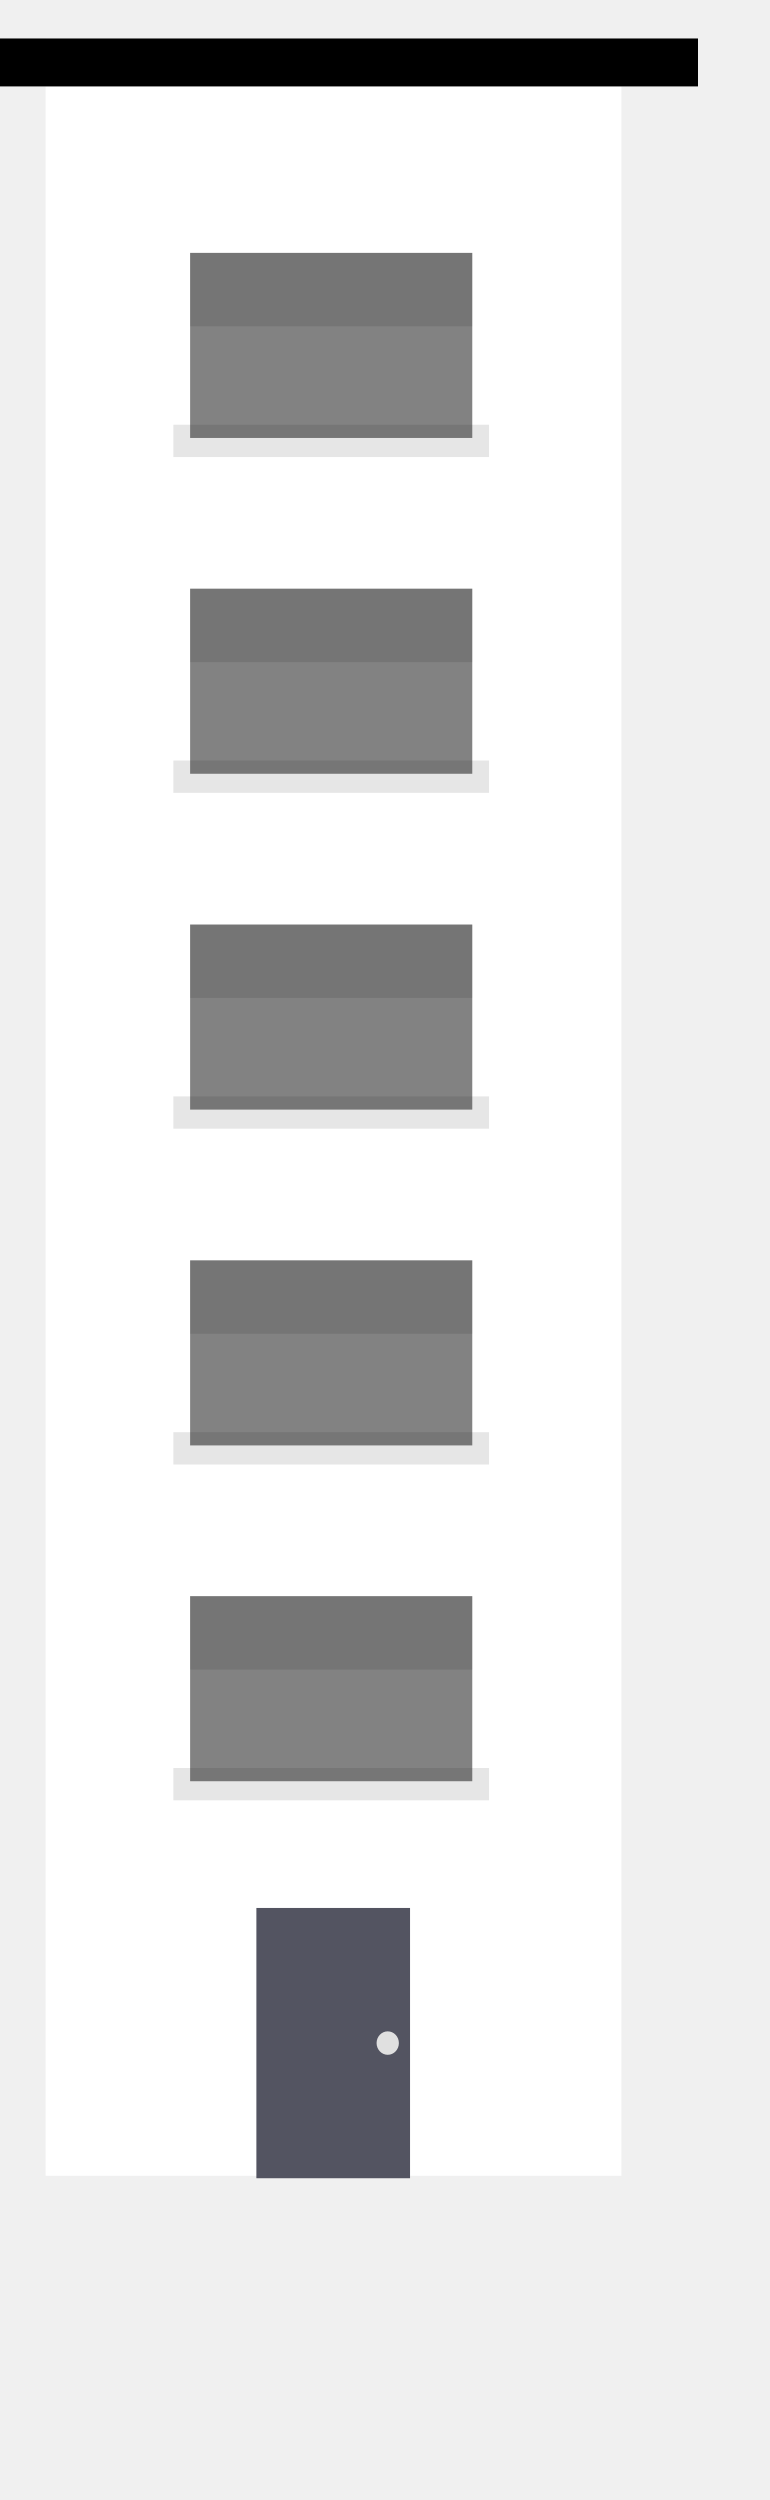
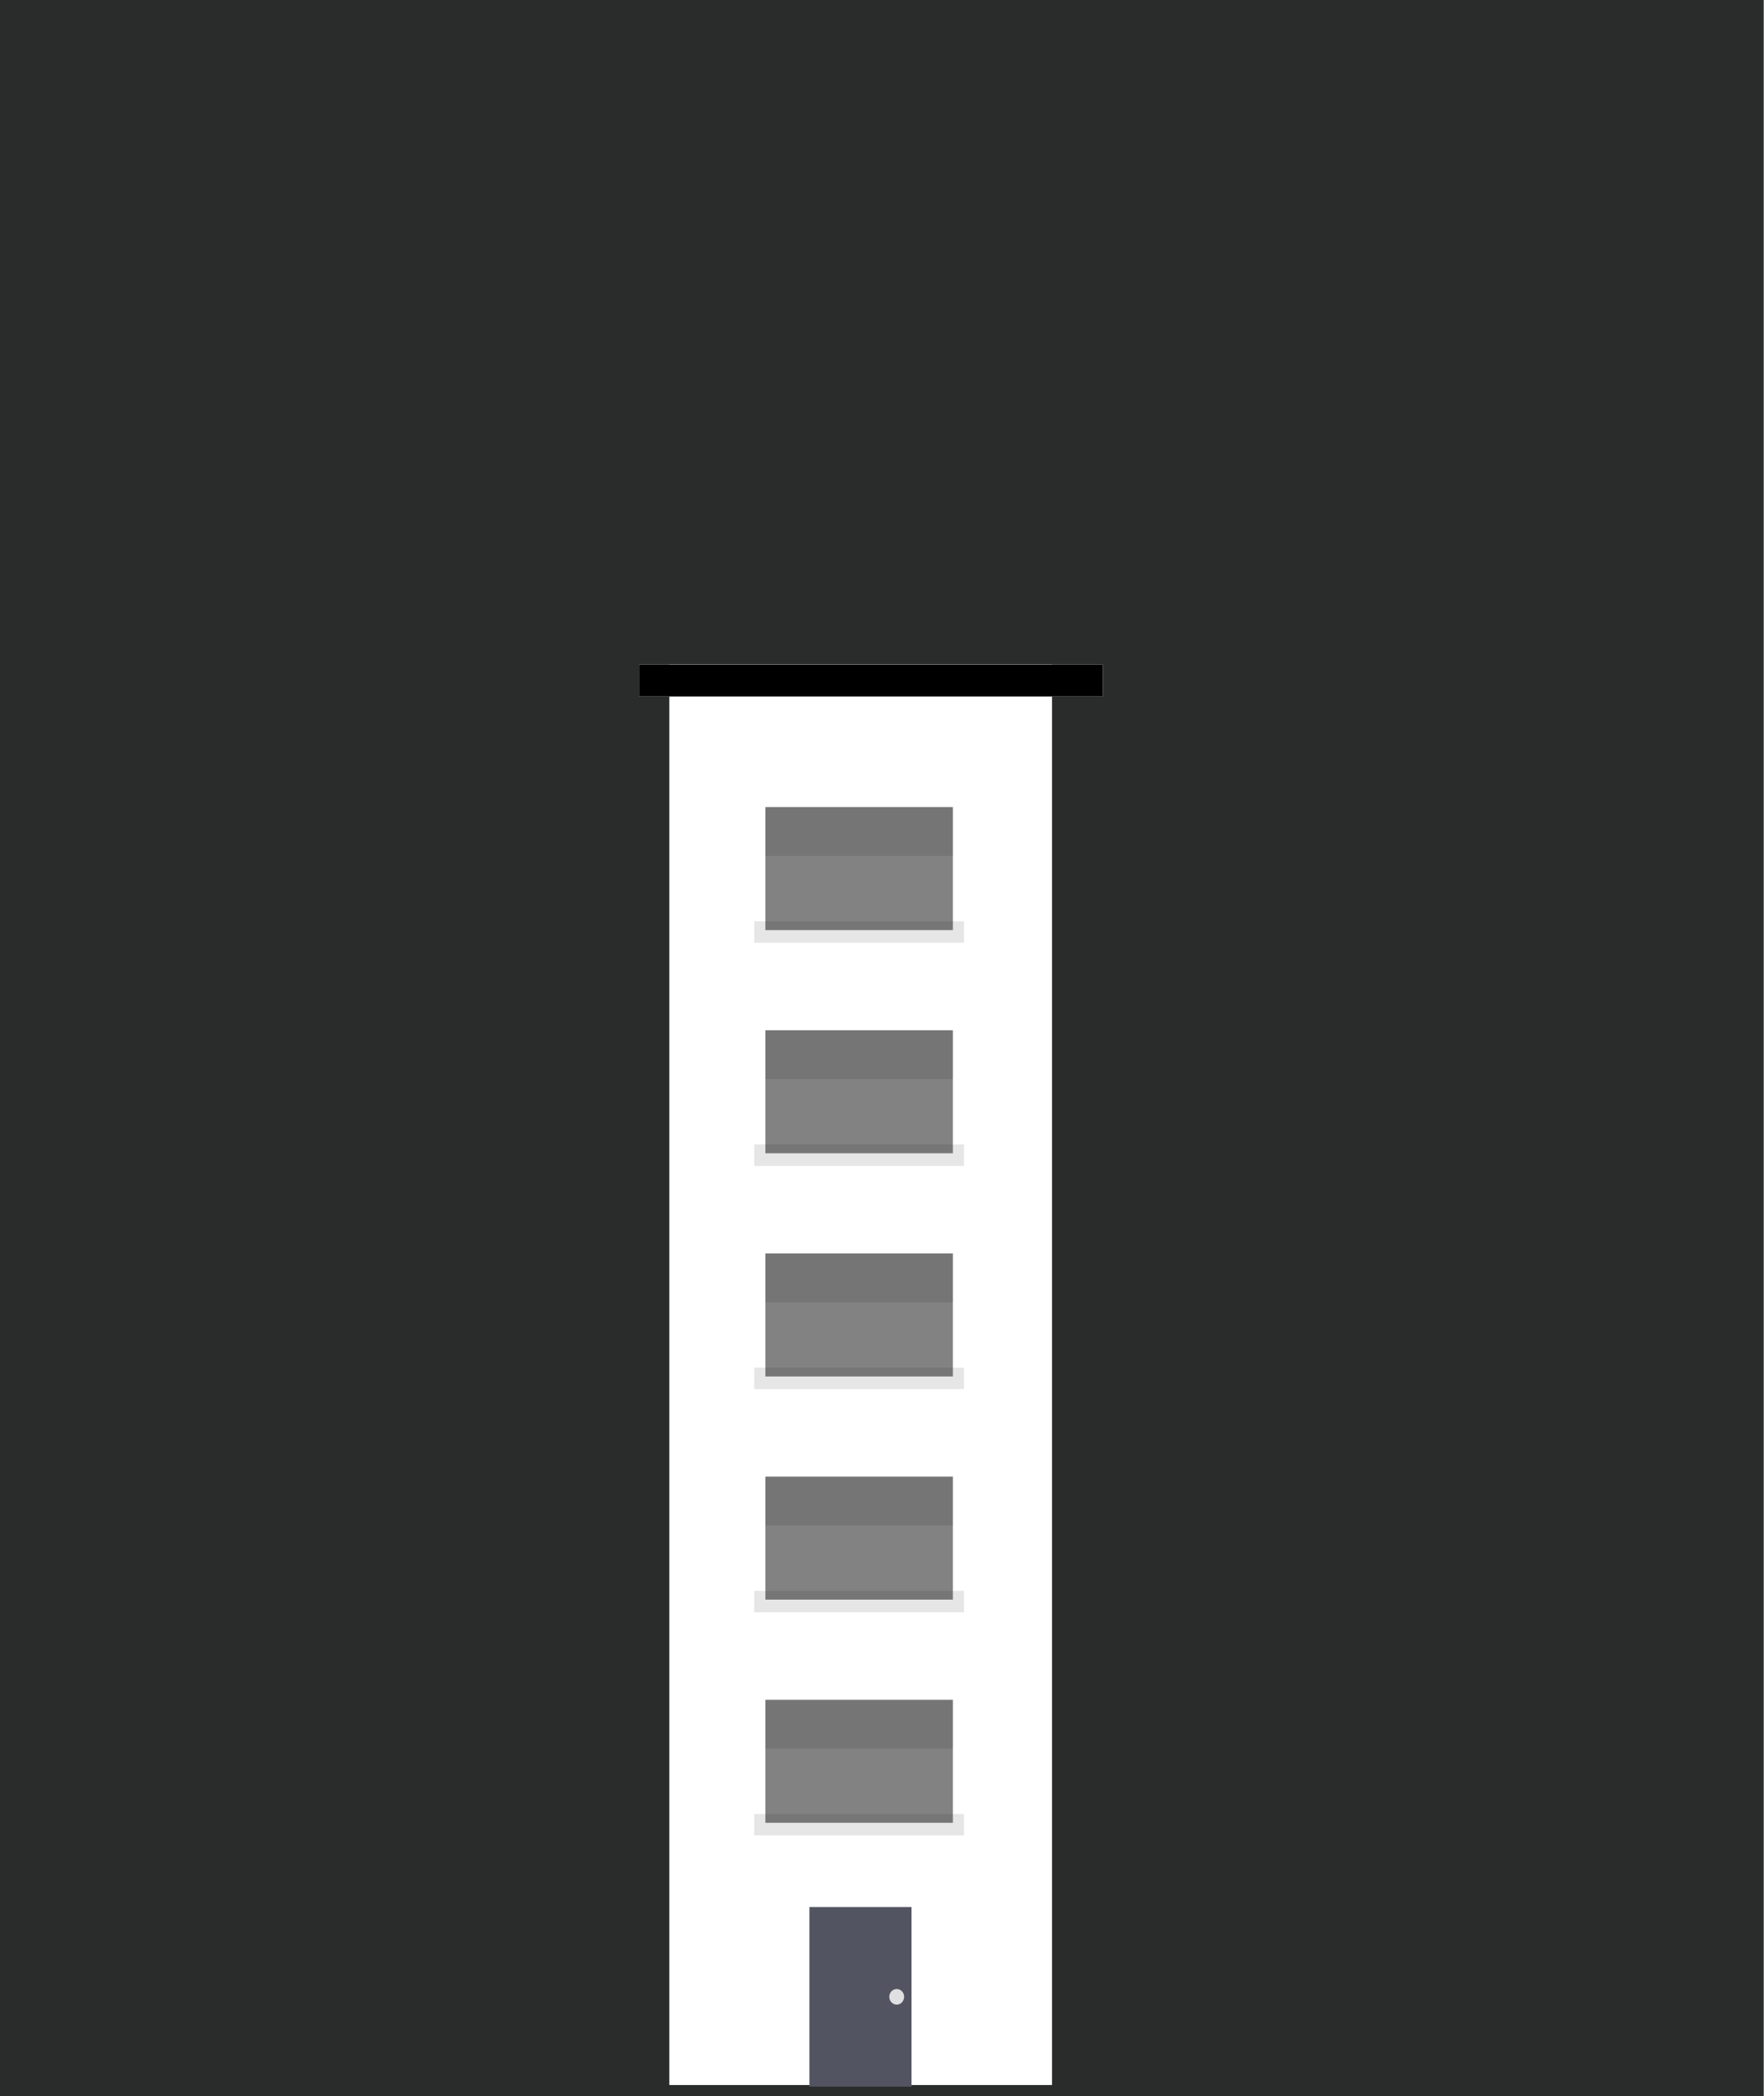
- <svg xmlns="http://www.w3.org/2000/svg" width="20" height="65" viewBox="0 0 20 65">
+ <svg xmlns="http://www.w3.org/2000/svg" width="69" height="82" viewBox="0 0 69 82">
  <defs>
    <clipPath id="clip-building-6">
-       <rect width="20" height="65" />
+       <rect width="69" height="82" />
    </clipPath>
  </defs>
  <g id="building-6" clip-path="url(#clip-building-6)">
-     <g id="Group_825" data-name="Group 825" transform="translate(20 -5)">
+     <rect width="69" height="82" fill="#2a2c2c" />
+     <g id="Group_825" data-name="Group 825" transform="translate(45 20)">
      <g id="Group_780" data-name="Group 780" transform="translate(-20 6)">
        <g id="Group_826" data-name="Group 826" transform="translate(0)">
          <rect id="Rectangle_487" data-name="Rectangle 487" width="14.971" height="55.57" transform="translate(1.186)" fill="#fff" />
          <g id="Group_726" data-name="Group 726" transform="translate(4.507 5.575)">
            <rect id="Rectangle_332" data-name="Rectangle 332" width="8.208" height="0.84" transform="translate(0 4.468)" opacity="0.1" />
            <rect id="Rectangle_333" data-name="Rectangle 333" width="7.336" height="4.812" transform="translate(0.436 0)" fill="#060606" opacity="0.5" />
            <g id="Group_536" data-name="Group 536" transform="translate(0.436 0)" opacity="0.1">
              <rect id="Rectangle_335" data-name="Rectangle 335" width="7.336" height="1.909" />
            </g>
          </g>
          <g id="Group_727" data-name="Group 727" transform="translate(4.507 14.306)">
            <rect id="Rectangle_332-2" data-name="Rectangle 332" width="8.208" height="0.84" transform="translate(0 4.468)" opacity="0.1" />
            <rect id="Rectangle_333-2" data-name="Rectangle 333" width="7.336" height="4.812" transform="translate(0.436 0)" fill="#060606" opacity="0.5" />
            <g id="Group_536-2" data-name="Group 536" transform="translate(0.436 0)" opacity="0.1">
              <rect id="Rectangle_335-2" data-name="Rectangle 335" width="7.336" height="1.909" />
            </g>
          </g>
          <g id="Group_728" data-name="Group 728" transform="translate(4.507 23.038)">
            <rect id="Rectangle_332-3" data-name="Rectangle 332" width="8.208" height="0.84" transform="translate(0 4.468)" opacity="0.1" />
            <rect id="Rectangle_333-3" data-name="Rectangle 333" width="7.336" height="4.812" transform="translate(0.436 0)" fill="#060606" opacity="0.5" />
            <g id="Group_536-3" data-name="Group 536" transform="translate(0.436 0)" opacity="0.1">
              <rect id="Rectangle_335-3" data-name="Rectangle 335" width="7.336" height="1.909" />
            </g>
          </g>
          <g id="Group_729" data-name="Group 729" transform="translate(4.507 31.769)">
            <rect id="Rectangle_332-4" data-name="Rectangle 332" width="8.208" height="0.84" transform="translate(0 4.468)" opacity="0.1" />
            <rect id="Rectangle_333-4" data-name="Rectangle 333" width="7.336" height="4.812" transform="translate(0.436 0)" fill="#060606" opacity="0.5" />
            <g id="Group_536-4" data-name="Group 536" transform="translate(0.436 0)" opacity="0.1">
              <rect id="Rectangle_335-4" data-name="Rectangle 335" width="7.336" height="1.909" />
            </g>
          </g>
          <g id="Group_730" data-name="Group 730" transform="translate(4.507 40.5)">
            <rect id="Rectangle_332-5" data-name="Rectangle 332" width="8.208" height="0.84" transform="translate(0 4.468)" opacity="0.1" />
            <rect id="Rectangle_333-5" data-name="Rectangle 333" width="7.336" height="4.812" transform="translate(0.436 0)" fill="#060606" opacity="0.5" />
            <g id="Group_536-5" data-name="Group 536" transform="translate(0.436 0)" opacity="0.1">
              <rect id="Rectangle_335-5" data-name="Rectangle 335" width="7.336" height="1.909" />
            </g>
          </g>
          <g id="Rectangle_488" data-name="Rectangle 488" fill="#fff" stroke="#000" stroke-width="1">
            <rect width="18.148" height="1.247" stroke="none" />
            <rect x="0.5" y="0.5" width="17.148" height="0.247" fill="none" />
          </g>
          <g id="Group_731" data-name="Group 731" transform="translate(6.666 48.607)">
            <g id="Group_732" data-name="Group 732" transform="translate(0 0)">
              <rect id="Rectangle_331" data-name="Rectangle 331" width="3.995" height="7.027" fill="#535461" />
              <ellipse id="Ellipse_257" data-name="Ellipse 257" cx="0.29" cy="0.305" rx="0.29" ry="0.305" transform="translate(3.125 3.208)" fill="#e0e0e0" />
            </g>
          </g>
        </g>
      </g>
    </g>
  </g>
</svg>
